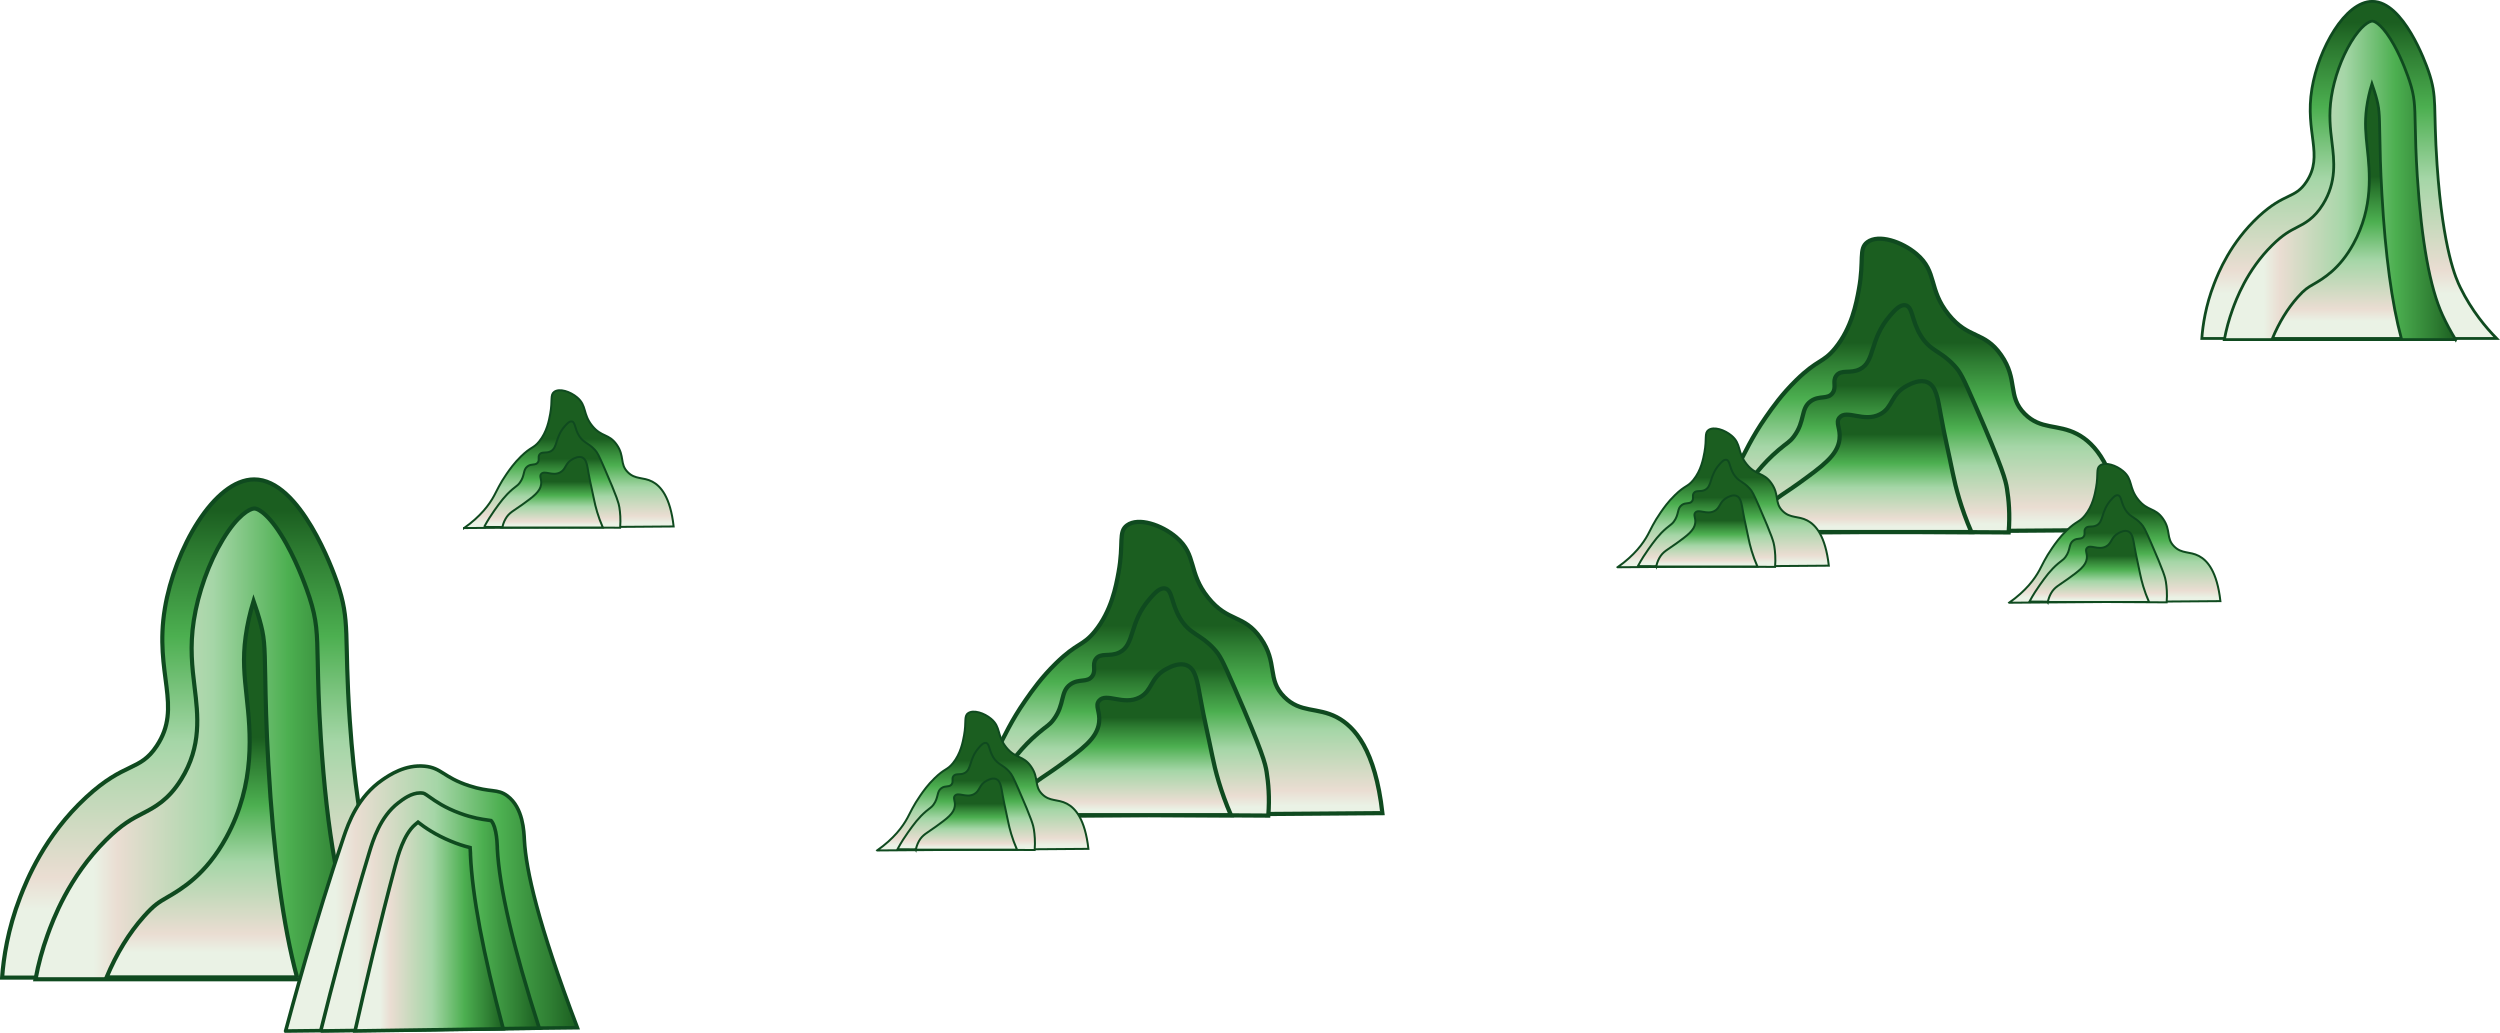
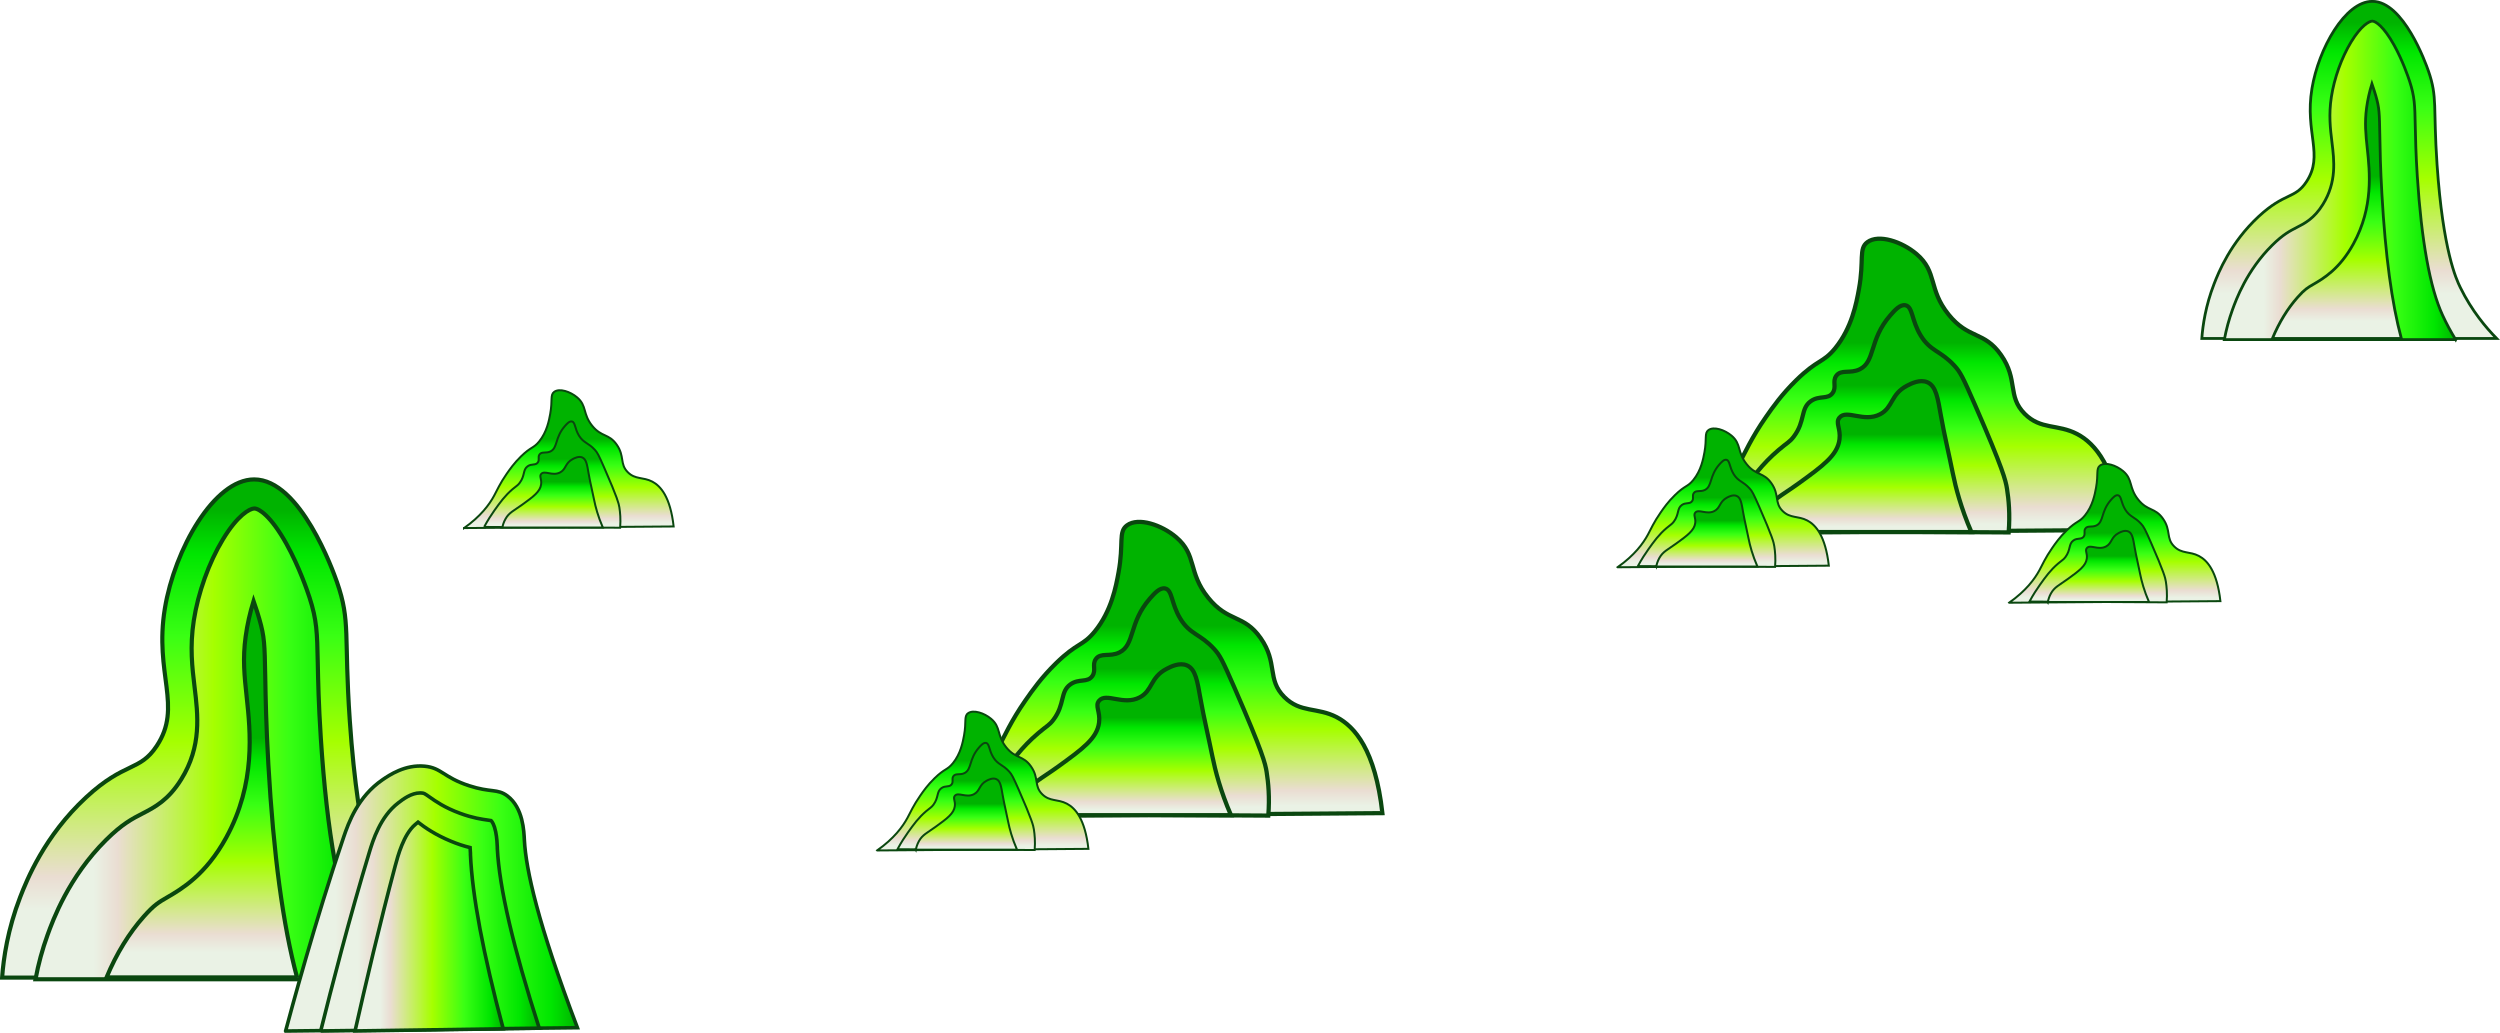
<svg xmlns="http://www.w3.org/2000/svg" xmlns:xlink="http://www.w3.org/1999/xlink" id="Layer_2" data-name="Layer 2" viewBox="0 0 535.07 221.04">
  <defs>
    <style>
      .cls-1 {
        fill: url(#linear-gradient-13);
      }

      .cls-1, .cls-2, .cls-3, .cls-4, .cls-5, .cls-6, .cls-7, .cls-8, .cls-9, .cls-10, .cls-11, .cls-12, .cls-13, .cls-14, .cls-15, .cls-16, .cls-17, .cls-18, .cls-19, .cls-20, .cls-21, .cls-22, .cls-23, .cls-24, .cls-25, .cls-26, .cls-27 {
-         stroke: #0f4a1f;
+         stroke: #0a470f;
        stroke-miterlimit: 10;
      }

      .cls-1, .cls-4, .cls-8, .cls-10, .cls-11, .cls-14 {
        stroke-width: .91px;
      }

      .cls-2 {
        fill: url(#linear-gradient-22);
      }

      .cls-2, .cls-3, .cls-6, .cls-7, .cls-12, .cls-13, .cls-16, .cls-21, .cls-26 {
        stroke-width: .43px;
      }

      .cls-3 {
        fill: url(#linear-gradient-27);
      }

      .cls-4 {
        fill: url(#linear-gradient-20);
      }

      .cls-5 {
        fill: url(#linear-gradient);
      }

      .cls-5, .cls-22, .cls-23 {
        stroke-width: .89px;
      }

      .cls-6 {
        fill: url(#linear-gradient-26);
      }

      .cls-7 {
        fill: url(#linear-gradient-24);
      }

      .cls-8 {
        fill: url(#linear-gradient-14);
      }

      .cls-9 {
        fill: url(#linear-gradient-6);
      }

      .cls-9, .cls-17, .cls-24 {
        stroke-width: .6px;
      }

      .cls-10 {
        fill: url(#linear-gradient-15);
      }

      .cls-11 {
        fill: url(#linear-gradient-19);
      }

      .cls-12 {
        fill: url(#linear-gradient-16);
      }

      .cls-13 {
        fill: url(#linear-gradient-18);
      }

      .cls-14 {
        fill: url(#linear-gradient-21);
      }

      .cls-15 {
        fill: url(#linear-gradient-11);
      }

      .cls-15, .cls-19, .cls-20 {
        stroke-width: .43px;
      }

      .cls-16 {
        fill: url(#linear-gradient-17);
      }

      .cls-17 {
        fill: url(#linear-gradient-5);
      }

      .cls-18 {
        fill: url(#linear-gradient-8);
      }

      .cls-18, .cls-25, .cls-27 {
        stroke-width: .77px;
      }

      .cls-19 {
        fill: url(#linear-gradient-12);
      }

      .cls-20 {
        fill: url(#linear-gradient-10);
      }

      .cls-21 {
        fill: url(#linear-gradient-25);
      }

      .cls-22 {
        fill: url(#linear-gradient-2);
      }

      .cls-23 {
        fill: url(#linear-gradient-3);
      }

      .cls-24 {
        fill: url(#linear-gradient-4);
      }

      .cls-25 {
        fill: url(#linear-gradient-7);
      }

      .cls-26 {
        fill: url(#linear-gradient-23);
      }

      .cls-27 {
        fill: url(#linear-gradient-9);
      }
    </style>
    <linearGradient id="linear-gradient" x1="47.11" y1="212.5" x2="47.11" y2="109.27" gradientUnits="userSpaceOnUse">
      <stop offset=".17" stop-color="#eaf2e5" />
      <stop offset=".24" stop-color="#eaddd2" />
-       <stop offset=".52" stop-color="#a5d6a7" />
-       <stop offset=".74" stop-color="#4caf50" />
-       <stop offset=".91" stop-color="#2e7d32" />
-       <stop offset="1" stop-color="#1b5e20" />
+       <stop offset=".52" stop-color="#a6ff00" />
+       <stop offset=".74" stop-color="#39ff14" />
+       <stop offset=".91" stop-color="#00e600" />
+       <stop offset="1" stop-color="#00b300" />
    </linearGradient>
    <linearGradient id="linear-gradient-2" x1="7.6" y1="159.21" x2="80.8" y2="159.21" xlink:href="#linear-gradient" />
    <linearGradient id="linear-gradient-3" x1="43.2" y1="213.18" x2="43.2" y2="157.92" xlink:href="#linear-gradient" />
    <linearGradient id="linear-gradient-4" x1="502.8" y1="74.67" x2="502.8" y2="4.82" xlink:href="#linear-gradient" />
    <linearGradient id="linear-gradient-5" x1="476.06" y1="38.61" x2="525.59" y2="38.61" xlink:href="#linear-gradient" />
    <linearGradient id="linear-gradient-6" x1="500.15" y1="75.13" x2="500.15" y2="37.74" xlink:href="#linear-gradient" />
    <linearGradient id="linear-gradient-7" x1="61.13" y1="192.29" x2="123.57" y2="192.29" xlink:href="#linear-gradient" />
    <linearGradient id="linear-gradient-8" x1="68.64" y1="195.18" x2="115.41" y2="195.18" xlink:href="#linear-gradient" />
    <linearGradient id="linear-gradient-9" x1="75.99" y1="198.31" x2="107.69" y2="198.31" xlink:href="#linear-gradient" />
    <linearGradient id="linear-gradient-10" x1="121.74" y1="115.64" x2="121.74" y2="93.94" xlink:href="#linear-gradient" />
    <linearGradient id="linear-gradient-11" x1="118.22" y1="114.96" x2="118.22" y2="98.22" xlink:href="#linear-gradient" />
    <linearGradient id="linear-gradient-12" x1="118.27" y1="114.24" x2="118.27" y2="103.12" xlink:href="#linear-gradient" />
    <linearGradient id="linear-gradient-13" x1="247.9" y1="180.32" x2="247.9" y2="133.94" xlink:href="#linear-gradient" />
    <linearGradient id="linear-gradient-14" x1="240.36" y1="178.87" x2="240.36" y2="143.08" xlink:href="#linear-gradient" />
    <linearGradient id="linear-gradient-15" x1="240.48" y1="177.32" x2="240.48" y2="153.56" xlink:href="#linear-gradient" />
    <linearGradient id="linear-gradient-16" x1="210.34" y1="184.64" x2="210.34" y2="162.78" xlink:href="#linear-gradient" />
    <linearGradient id="linear-gradient-17" x1="206.79" y1="183.95" x2="206.79" y2="167.08" xlink:href="#linear-gradient" />
    <linearGradient id="linear-gradient-18" x1="206.84" y1="183.22" x2="206.84" y2="172.03" xlink:href="#linear-gradient" />
    <linearGradient id="linear-gradient-19" x1="406.36" y1="119.71" x2="406.36" y2="73.33" xlink:href="#linear-gradient" />
    <linearGradient id="linear-gradient-20" x1="398.83" y1="118.26" x2="398.83" y2="82.47" xlink:href="#linear-gradient" />
    <linearGradient id="linear-gradient-21" x1="398.94" y1="116.71" x2="398.94" y2="92.96" xlink:href="#linear-gradient" />
    <linearGradient id="linear-gradient-22" x1="368.81" y1="124.03" x2="368.81" y2="102.17" xlink:href="#linear-gradient" />
    <linearGradient id="linear-gradient-23" x1="365.26" y1="123.35" x2="365.26" y2="106.48" xlink:href="#linear-gradient" />
    <linearGradient id="linear-gradient-24" x1="365.31" y1="122.62" x2="365.31" y2="111.42" xlink:href="#linear-gradient" />
    <linearGradient id="linear-gradient-25" x1="452.62" y1="131.62" x2="452.62" y2="109.76" xlink:href="#linear-gradient" />
    <linearGradient id="linear-gradient-26" x1="449.07" y1="130.94" x2="449.07" y2="114.07" xlink:href="#linear-gradient" />
    <linearGradient id="linear-gradient-27" x1="449.12" y1="130.21" x2="449.12" y2="119.01" xlink:href="#linear-gradient" />
  </defs>
  <g id="Layer_1-2" data-name="Layer 1">
    <g>
      <g>
        <path class="cls-5" d="M93.73,209.21c-3.29-3.35-7.84-8.67-11.49-16.1-1.28-2.61-5.5-11.68-7.37-38.82-1.28-18.52.21-21.21-2.75-29.71-.83-2.38-7.86-21.99-17.73-21.97-8.61.01-17.01,14.98-19.1,27.59-2.33,14.04,3.86,21-1.75,29.46-3.67,5.53-6.8,3.3-15.11,10.99-8.93,8.27-12.7,17.72-14.11,21.35-2.67,6.91-3.56,13.04-3.87,17.23,31.08,0,62.17,0,93.25,0Z" />
        <path class="cls-22" d="M80.8,209.58c-1.55-2.51-2.94-5.1-4.17-7.77-3.97-8.64-6.65-23.41-7.97-43.89-.47-7.24-.57-12.17-.65-16.12-.13-6.42-.19-9.07-1.77-13.93-.48-1.48-2.26-6.67-4.95-11.5-3.31-5.95-5.87-7.54-6.86-7.54-.94,0-3.57,1.39-6.74,6.65-2.97,4.9-5.29,11.38-6.21,17.31-.88,5.66-.34,10.06.17,14.31.72,5.91,1.54,12.62-2.86,19.7-2.78,4.49-5.74,6-8.34,7.34-2.1,1.08-4.28,2.19-7.72,5.6-8.07,7.98-11.44,17.3-12.55,20.36-1.11,3.07-1.98,6.25-2.58,9.49h73.19Z" />
        <path class="cls-23" d="M63.58,209.21c-2.99-11.05-5.05-26.33-6.14-45.55-.48-8.46-.59-14.18-.67-18.77-.13-7.08-.16-8.55-1.26-12.39-.19-.66-.61-2.08-1.24-3.88-.76,2.5-1.35,5.1-1.69,7.6-.66,4.8-.27,8.41.22,12.98.79,7.34,1.98,18.44-4.37,30.04-4.39,8.02-9.59,11.04-12.7,12.85-1.76,1.02-2.73,1.58-4.95,4.07-3.16,3.55-5.84,7.92-7.98,13.03h40.77Z" />
      </g>
      <g>
        <path class="cls-24" d="M534.35,72.44c-2.23-2.27-5.3-5.87-7.77-10.9-.87-1.76-3.72-7.9-4.98-26.27-.86-12.53.14-14.35-1.86-20.11-.56-1.61-5.32-14.88-12-14.87-5.83,0-11.51,10.13-12.92,18.67-1.57,9.5,2.61,14.21-1.18,19.94-2.48,3.74-4.6,2.23-10.22,7.43-6.04,5.6-8.6,11.99-9.55,14.45-1.81,4.68-2.41,8.82-2.62,11.66,21.03,0,42.07,0,63.1,0Z" />
        <path class="cls-17" d="M525.59,72.7c-1.05-1.7-1.99-3.45-2.82-5.26-2.69-5.85-4.5-15.84-5.4-29.7-.32-4.9-.38-8.23-.44-10.91-.09-4.34-.13-6.14-1.2-9.43-.33-1-1.53-4.51-3.35-7.78-2.24-4.03-3.97-5.1-4.64-5.1-.64,0-2.41.94-4.56,4.5-2.01,3.32-3.58,7.7-4.2,11.71-.59,3.83-.23,6.81.12,9.68.49,4,1.04,8.54-1.93,13.33-1.88,3.04-3.88,4.06-5.64,4.96-1.42.73-2.89,1.48-5.22,3.79-5.46,5.4-7.74,11.7-8.49,13.77-.75,2.08-1.34,4.23-1.75,6.42h49.53Z" />
        <path class="cls-9" d="M513.95,72.44c-2.02-7.48-3.42-17.82-4.15-30.82-.33-5.72-.4-9.59-.45-12.7-.09-4.79-.11-5.79-.85-8.38-.13-.45-.42-1.41-.84-2.62-.52,1.69-.91,3.45-1.14,5.14-.44,3.25-.18,5.69.15,8.78.53,4.97,1.34,12.48-2.96,20.33-2.97,5.43-6.49,7.47-8.6,8.69-1.19.69-1.85,1.07-3.35,2.76-2.14,2.4-3.95,5.36-5.4,8.82h27.59Z" />
      </g>
      <g>
        <path class="cls-25" d="M61.13,220.65c.99-3.71,6.34-23.63,12.44-41.54,1.01-2.96,3.01-8.61,8.33-12.24,1.41-.96,4.8-3.28,8.98-2.88,3.63.34,4,2.37,9.49,4.17,4.7,1.54,6.06.58,8.21,2.18,3.42,2.56,3.55,7.67,3.65,9.49.35,6.29,2.82,17.68,11.35,40.13-20.81.24-41.63.47-62.44.71Z" />
        <path class="cls-18" d="M68.64,220.65c2.29-9.2,6.21-24.44,10.41-38.24.75-2.47,2.31-7.6,6.19-10.57,1.04-.8,2.79-2.13,4.69-2.13.13,0,.26,0,.39.02.44.05.48.05,1.6.84,1.3.92,3.27,2.31,6.59,3.52,2.7.99,4.61,1.25,5.87,1.43.19.03.52.07.73.11.23.24.67.87.98,2.4.26,1.26.32,2.58.35,3.28v.28c.44,8.46,3.37,21.06,8.97,38.47l-46.78.59Z" />
        <path class="cls-27" d="M75.99,220.65c2.19-9.73,5.31-23.02,8.59-35.3.58-2.18,1.8-6.73,4.25-8.85.19-.17.41-.35.63-.53,1.53,1.18,3.7,2.68,6.99,4.05,1.41.59,2.79,1.05,4.17,1.39.04.48.05.92.07,1.22v.32c.4,8.8,2.69,21,7.01,37.24l-31.7.46Z" />
      </g>
      <g>
        <path class="cls-20" d="M99.31,113.03c3.56-2.51,5.41-5.02,6.43-6.91.63-1.15,1.26-2.64,2.71-4.72.69-.99,1.6-2.29,3.05-3.71,2.17-2.12,2.67-1.7,3.89-3.2,1.66-2.04,2.11-4.49,2.37-5.9.54-2.93-.05-4.06.85-4.72,1.13-.84,3.46-.05,4.91,1.18,2.13,1.8,1.15,3.5,3.22,6.07,2.02,2.5,3.55,1.62,5.25,4.04,1.76,2.5.6,4.12,2.37,5.9,1.61,1.62,3.28.99,5.25,2.02,1.79.94,3.86,3.27,4.57,9.6-14.96.11-29.92.22-44.87.34Z" />
        <path class="cls-15" d="M103.62,112.78c.78-1.45,1.56-2.63,2.2-3.54,1.22-1.71,2.22-3.12,3.89-4.55.88-.75,1.1-.78,1.52-1.35,1.17-1.55.64-2.79,1.69-3.54.87-.62,1.72-.13,2.2-.84.4-.59-.05-1.12.34-1.68.48-.7,1.4-.19,2.37-.67,1.56-.78.93-2.97,3.05-5.39.45-.52.99-1.12,1.52-1.01.74.15.59,1.51,1.52,3.03.98,1.6,1.98,1.49,3.39,3.03.57.63.82,1.1,2.03,3.88,2.86,6.54,3.08,7.6,3.22,8.42.17,1.07.31,2.56.17,4.38-9.71-.06-19.42-.11-29.12-.17Z" />
        <path class="cls-19" d="M107.52,112.9c.09-.45.26-1.13.68-1.85.77-1.36,1.71-1.7,3.56-3.03,2.42-1.75,3.86-2.8,4.06-4.38.14-1.11-.43-1.67,0-2.19.72-.86,2.42.52,4.06-.34,1.32-.69,1.03-2,2.71-2.86.4-.21,1.28-.66,2.03-.34.87.38,1.04,1.59,1.35,3.37.34,1.92.8,3.82,1.19,5.73.29,1.44.82,3.48,1.86,5.9h-21.51Z" />
      </g>
      <g>
        <path class="cls-1" d="M199.94,174.74c7.62-5.37,11.56-10.74,13.75-14.77,1.34-2.46,2.7-5.64,5.79-10.08,1.47-2.11,3.42-4.89,6.52-7.92,4.63-4.53,5.7-3.62,8.33-6.84,3.55-4.36,4.52-9.6,5.07-12.61,1.15-6.25-.1-8.67,1.81-10.08,2.42-1.79,7.39-.11,10.5,2.52,4.55,3.85,2.46,7.49,6.88,12.97,4.31,5.34,7.59,3.47,11.22,8.64,3.75,5.35,1.28,8.8,5.07,12.61,3.45,3.46,7.02,2.13,11.22,4.32,3.84,2.01,8.25,6.98,9.77,20.53-31.97.24-63.95.48-95.92.72Z" />
        <path class="cls-8" d="M209.17,174.2c1.68-3.1,3.33-5.63,4.71-7.56,2.6-3.66,4.74-6.67,8.33-9.72,1.89-1.61,2.35-1.67,3.26-2.88,2.49-3.31,1.38-5.96,3.62-7.56,1.86-1.33,3.67-.28,4.71-1.8.85-1.26-.1-2.4.72-3.6,1.03-1.5,2.99-.41,5.07-1.44,3.34-1.66,1.99-6.35,6.52-11.53.97-1.11,2.12-2.4,3.26-2.16,1.58.33,1.27,3.23,3.26,6.48,2.09,3.42,4.23,3.18,7.24,6.48,1.22,1.34,1.75,2.34,4.34,8.28,6.1,13.97,6.59,16.24,6.88,18.01.37,2.3.67,5.48.36,9.36-20.75-.12-41.51-.24-62.26-.36Z" />
        <path class="cls-10" d="M217.49,174.46c.18-.96.56-2.42,1.45-3.96,1.66-2.9,3.65-3.62,7.6-6.48,5.16-3.74,8.26-5.98,8.69-9.36.3-2.37-.93-3.57,0-4.68,1.53-1.84,5.18,1.1,8.69-.72,2.82-1.47,2.21-4.27,5.79-6.12.85-.44,2.75-1.42,4.34-.72,1.86.81,2.22,3.4,2.9,7.2.73,4.1,1.71,8.16,2.53,12.25.62,3.08,1.75,7.44,3.98,12.61h-45.97Z" />
      </g>
      <g>
        <path class="cls-12" d="M187.74,182.01c3.59-2.53,5.45-5.06,6.48-6.96.63-1.16,1.27-2.66,2.73-4.75.69-1,1.61-2.31,3.07-3.73,2.18-2.13,2.69-1.71,3.92-3.22,1.67-2.05,2.13-4.53,2.39-5.94.54-2.95-.05-4.09.85-4.75,1.14-.84,3.48-.05,4.95,1.19,2.15,1.81,1.16,3.53,3.24,6.11,2.03,2.52,3.58,1.63,5.29,4.07,1.77,2.52.6,4.15,2.39,5.94,1.63,1.63,3.31,1,5.29,2.04,1.81.95,3.89,3.29,4.61,9.67-15.07.11-30.14.23-45.2.34Z" />
        <path class="cls-16" d="M192.09,181.75c.79-1.46,1.57-2.65,2.22-3.56,1.23-1.72,2.23-3.14,3.92-4.58.89-.76,1.11-.79,1.54-1.36,1.17-1.56.65-2.81,1.71-3.56.87-.63,1.73-.13,2.22-.85.4-.59-.05-1.13.34-1.7.48-.71,1.41-.19,2.39-.68,1.57-.78.94-2.99,3.07-5.43.46-.52,1-1.13,1.54-1.02.74.16.6,1.52,1.54,3.06.98,1.61,1.99,1.5,3.41,3.06.57.63.82,1.1,2.05,3.9,2.88,6.58,3.11,7.65,3.24,8.49.17,1.08.31,2.58.17,4.41-9.78-.06-19.56-.11-29.34-.17Z" />
        <path class="cls-13" d="M196.01,181.87c.09-.45.27-1.14.68-1.87.78-1.37,1.72-1.71,3.58-3.06,2.43-1.76,3.89-2.82,4.09-4.41.14-1.12-.44-1.68,0-2.21.72-.87,2.44.52,4.09-.34,1.33-.69,1.04-2.01,2.73-2.89.4-.21,1.29-.67,2.05-.34.88.38,1.05,1.6,1.36,3.39.34,1.93.81,3.85,1.19,5.77.29,1.45.83,3.51,1.88,5.94h-21.66Z" />
      </g>
      <g>
        <path class="cls-11" d="M358.4,114.13c7.62-5.37,11.56-10.74,13.75-14.77,1.34-2.46,2.7-5.64,5.79-10.08,1.47-2.11,3.42-4.89,6.52-7.92,4.63-4.53,5.7-3.62,8.33-6.84,3.55-4.36,4.52-9.6,5.07-12.61,1.15-6.25-.1-8.67,1.81-10.08,2.42-1.79,7.39-.11,10.5,2.52,4.55,3.85,2.46,7.49,6.88,12.97,4.31,5.34,7.59,3.47,11.22,8.64,3.75,5.35,1.28,8.8,5.07,12.61,3.45,3.46,7.02,2.13,11.22,4.32,3.84,2.01,8.25,6.98,9.77,20.53-31.97.24-63.95.48-95.92.72Z" />
        <path class="cls-4" d="M367.63,113.59c1.68-3.1,3.33-5.63,4.71-7.56,2.6-3.66,4.74-6.67,8.33-9.72,1.89-1.61,2.35-1.67,3.26-2.88,2.49-3.31,1.38-5.96,3.62-7.56,1.86-1.33,3.67-.28,4.71-1.8.85-1.26-.1-2.4.72-3.6,1.03-1.5,2.99-.41,5.07-1.44,3.34-1.66,1.99-6.35,6.52-11.53.97-1.11,2.12-2.4,3.26-2.16,1.58.33,1.27,3.23,3.26,6.48,2.09,3.42,4.23,3.18,7.24,6.48,1.22,1.34,1.75,2.34,4.34,8.28,6.1,13.97,6.59,16.24,6.88,18.01.37,2.3.67,5.48.36,9.36-20.75-.12-41.51-.24-62.26-.36Z" />
        <path class="cls-14" d="M375.96,113.86c.18-.96.56-2.42,1.45-3.96,1.66-2.9,3.65-3.62,7.6-6.48,5.16-3.74,8.26-5.98,8.69-9.36.3-2.37-.93-3.57,0-4.68,1.53-1.84,5.18,1.1,8.69-.72,2.82-1.47,2.21-4.27,5.79-6.12.85-.44,2.75-1.42,4.34-.72,1.86.81,2.22,3.4,2.9,7.2.73,4.1,1.71,8.16,2.53,12.25.62,3.08,1.75,7.44,3.98,12.61h-45.97Z" />
      </g>
      <g>
        <path class="cls-2" d="M346.21,121.4c3.59-2.53,5.45-5.06,6.48-6.96.63-1.16,1.27-2.66,2.73-4.75.69-1,1.61-2.31,3.07-3.73,2.18-2.13,2.69-1.71,3.92-3.22,1.67-2.05,2.13-4.53,2.39-5.94.54-2.95-.05-4.09.85-4.75,1.14-.84,3.48-.05,4.95,1.19,2.15,1.81,1.16,3.53,3.24,6.11,2.03,2.52,3.58,1.63,5.29,4.07,1.77,2.52.6,4.15,2.39,5.94,1.63,1.63,3.31,1,5.29,2.04,1.81.95,3.89,3.29,4.61,9.67-15.07.11-30.14.23-45.2.34Z" />
        <path class="cls-26" d="M350.56,121.15c.79-1.46,1.57-2.65,2.22-3.56,1.23-1.72,2.23-3.14,3.92-4.58.89-.76,1.11-.79,1.54-1.36,1.17-1.56.65-2.81,1.71-3.56.87-.63,1.73-.13,2.22-.85.4-.59-.05-1.13.34-1.7.48-.71,1.41-.19,2.39-.68,1.57-.78.94-2.99,3.07-5.43.46-.52,1-1.13,1.54-1.02.74.16.6,1.52,1.54,3.06.98,1.61,1.99,1.5,3.41,3.06.57.63.82,1.1,2.05,3.9,2.88,6.58,3.11,7.65,3.24,8.49.17,1.08.31,2.58.17,4.41-9.78-.06-19.56-.11-29.34-.17Z" />
        <path class="cls-7" d="M354.48,121.27c.09-.45.27-1.14.68-1.87.78-1.37,1.72-1.71,3.58-3.06,2.43-1.76,3.89-2.82,4.09-4.41.14-1.12-.44-1.68,0-2.21.72-.87,2.44.52,4.09-.34,1.33-.69,1.04-2.01,2.73-2.89.4-.21,1.29-.67,2.05-.34.88.38,1.05,1.6,1.36,3.39.34,1.93.81,3.85,1.19,5.77.29,1.45.83,3.51,1.88,5.94h-21.66Z" />
      </g>
      <g>
        <path class="cls-21" d="M430.02,128.99c3.59-2.53,5.45-5.06,6.48-6.96.63-1.16,1.27-2.66,2.73-4.75.69-1,1.61-2.31,3.07-3.73,2.18-2.13,2.69-1.71,3.92-3.22,1.67-2.05,2.13-4.53,2.39-5.94.54-2.95-.05-4.09.85-4.75,1.14-.84,3.48-.05,4.95,1.19,2.15,1.81,1.16,3.53,3.24,6.11,2.03,2.52,3.58,1.63,5.29,4.07,1.77,2.52.6,4.15,2.39,5.94,1.63,1.63,3.31,1,5.29,2.04,1.81.95,3.89,3.29,4.61,9.67-15.07.11-30.14.23-45.2.34Z" />
        <path class="cls-6" d="M434.37,128.74c.79-1.46,1.57-2.65,2.22-3.56,1.23-1.72,2.23-3.14,3.92-4.58.89-.76,1.11-.79,1.54-1.36,1.17-1.56.65-2.81,1.71-3.56.87-.63,1.73-.13,2.22-.85.4-.59-.05-1.13.34-1.7.48-.71,1.41-.19,2.39-.68,1.57-.78.94-2.99,3.07-5.43.46-.52,1-1.13,1.54-1.02.74.16.6,1.52,1.54,3.06.98,1.61,1.99,1.5,3.41,3.06.57.63.82,1.1,2.05,3.9,2.88,6.58,3.11,7.65,3.24,8.49.17,1.08.31,2.58.17,4.41-9.78-.06-19.56-.11-29.34-.17Z" />
        <path class="cls-3" d="M438.29,128.86c.09-.45.27-1.14.68-1.87.78-1.37,1.72-1.71,3.58-3.06,2.43-1.76,3.89-2.82,4.09-4.41.14-1.12-.44-1.68,0-2.21.72-.87,2.44.52,4.09-.34,1.33-.69,1.04-2.01,2.73-2.89.4-.21,1.29-.67,2.05-.34.88.38,1.05,1.6,1.36,3.39.34,1.93.81,3.85,1.19,5.77.29,1.45.83,3.51,1.88,5.94h-21.66Z" />
      </g>
    </g>
  </g>
</svg>
